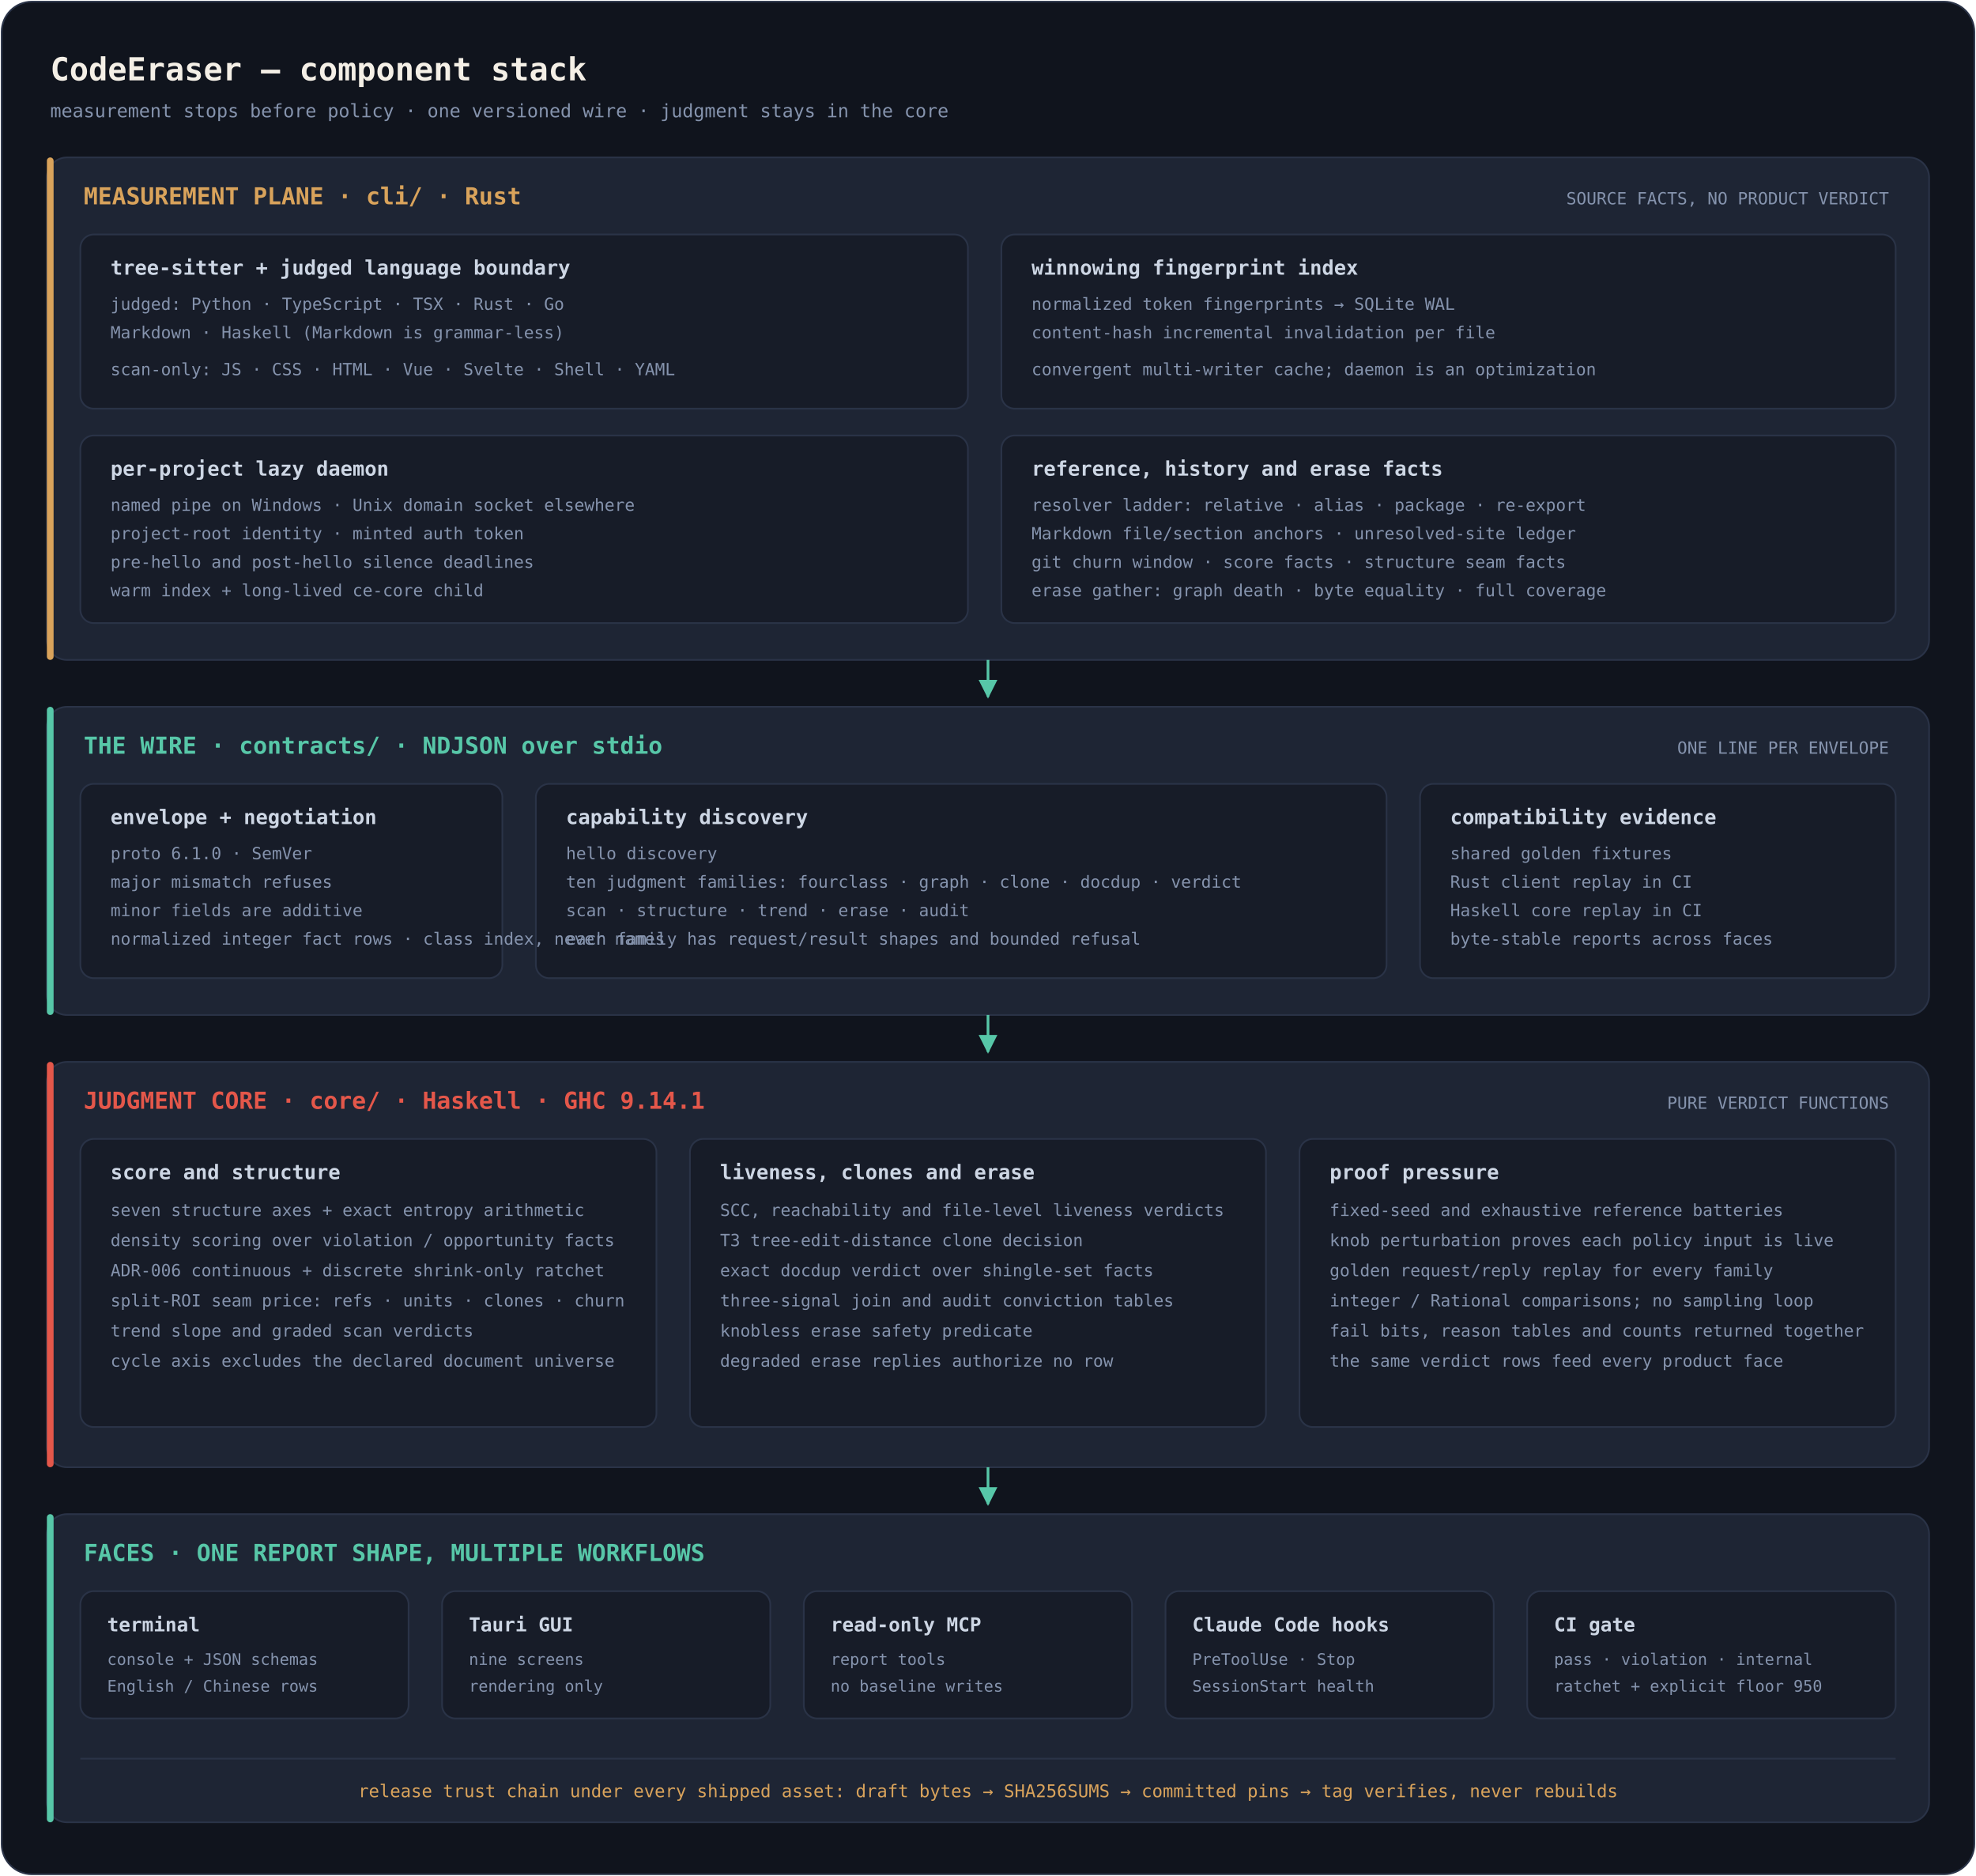
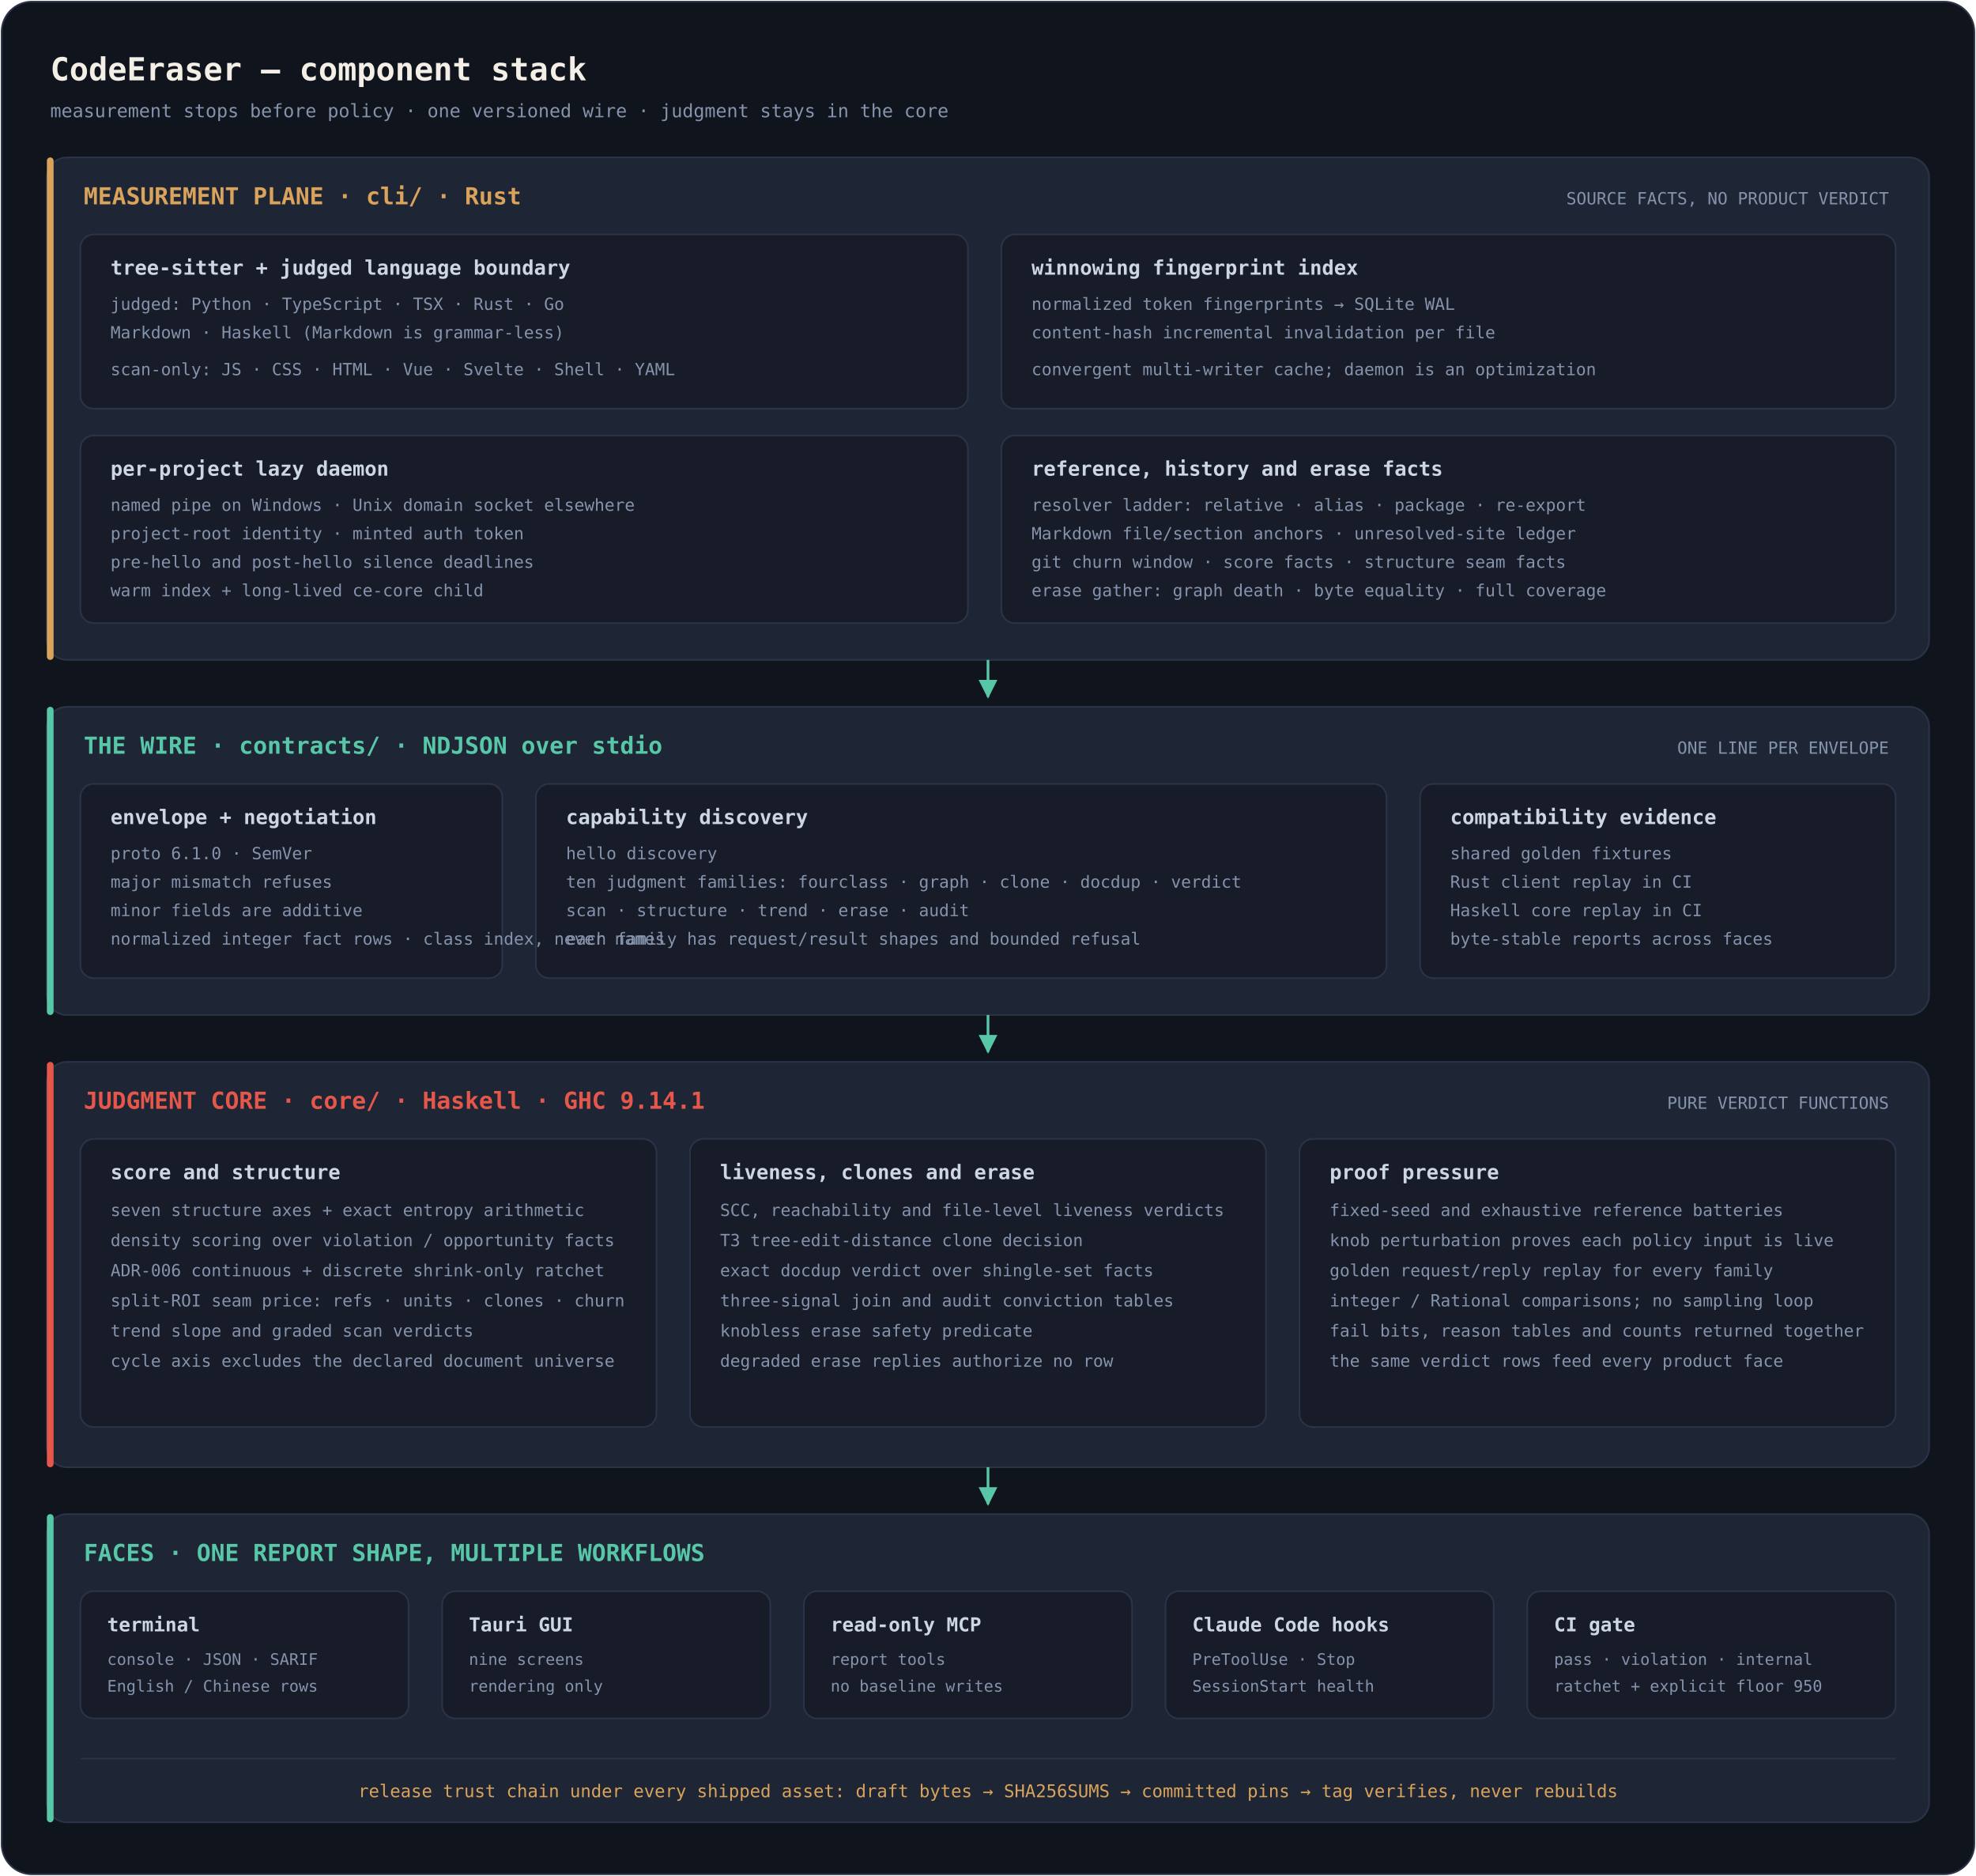
<svg xmlns="http://www.w3.org/2000/svg" viewBox="0 0 1180 1120" role="img" aria-label="CodeEraser stack: Rust measurement, an NDJSON wire, Haskell judgment, product faces, and the release pin chain">
  <defs>
    <marker id="arrow" viewBox="0 0 10 10" refX="9" refY="5" markerWidth="7" markerHeight="7" orient="auto">
      <path d="M0 0 L10 5 L0 10 z" fill="#57c7a8" />
    </marker>
  </defs>
  <rect x="1" y="1" width="1178" height="1118" rx="18" fill="#10141d" stroke="#2a3347" />
  <g font-family="ui-monospace, 'Cascadia Mono', Consolas, 'SF Mono', monospace">
    <text x="30" y="48" font-size="19" font-weight="600" fill="#f4efe6">CodeEraser — component stack</text>
    <text x="30" y="70" font-size="11" fill="#8593ad">measurement stops before policy · one versioned wire · judgment stays in the core</text>
    <g>
      <rect x="28" y="94" width="1124" height="300" rx="12" fill="#1e2534" stroke="#2a3347" />
      <rect x="28" y="94" width="4" height="300" rx="2" fill="#d9a35b" />
      <text x="50" y="122" font-size="14" font-weight="600" fill="#d9a35b">MEASUREMENT PLANE · cli/ · Rust</text>
      <text x="1128" y="122" font-size="10" text-anchor="end" fill="#8593ad">SOURCE FACTS, NO PRODUCT VERDICT</text>
      <g fill="#171c28" stroke="#2a3347">
        <rect x="48" y="140" width="530" height="104" rx="8" />
        <rect x="598" y="140" width="534" height="104" rx="8" />
        <rect x="48" y="260" width="530" height="112" rx="8" />
        <rect x="598" y="260" width="534" height="112" rx="8" />
      </g>
      <g font-size="12" font-weight="600" fill="#cdd6e4">
        <text x="66" y="164">tree-sitter + judged language boundary</text>
        <text x="616" y="164">winnowing fingerprint index</text>
        <text x="66" y="284">per-project lazy daemon</text>
        <text x="616" y="284">reference, history and erase facts</text>
      </g>
      <g font-size="10" fill="#8593ad">
        <text x="66" y="185">judged: Python · TypeScript · TSX · Rust · Go</text>
        <text x="66" y="202">Markdown · Haskell (Markdown is grammar-less)</text>
        <text x="66" y="224">scan-only: JS · CSS · HTML · Vue · Svelte · Shell · YAML</text>
        <text x="616" y="185">normalized token fingerprints → SQLite WAL</text>
        <text x="616" y="202">content-hash incremental invalidation per file</text>
        <text x="616" y="224">convergent multi-writer cache; daemon is an optimization</text>
        <text x="66" y="305">named pipe on Windows · Unix domain socket elsewhere</text>
        <text x="66" y="322">project-root identity · minted auth token</text>
        <text x="66" y="339">pre-hello and post-hello silence deadlines</text>
        <text x="66" y="356">warm index + long-lived ce-core child</text>
        <text x="616" y="305">resolver ladder: relative · alias · package · re-export</text>
        <text x="616" y="322">Markdown file/section anchors · unresolved-site ledger</text>
        <text x="616" y="339">git churn window · score facts · structure seam facts</text>
        <text x="616" y="356">erase gather: graph death · byte equality · full coverage</text>
      </g>
    </g>
    <path d="M590 394 V416" stroke="#57c7a8" stroke-width="1.6" marker-end="url(#arrow)" />
    <g>
      <rect x="28" y="422" width="1124" height="184" rx="12" fill="#1e2534" stroke="#2a3347" />
      <rect x="28" y="422" width="4" height="184" rx="2" fill="#57c7a8" />
      <text x="50" y="450" font-size="14" font-weight="600" fill="#57c7a8">THE WIRE · contracts/ · NDJSON over stdio</text>
      <text x="1128" y="450" font-size="10" text-anchor="end" fill="#8593ad">ONE LINE PER ENVELOPE</text>
      <g fill="#171c28" stroke="#2a3347">
        <rect x="48" y="468" width="252" height="116" rx="8" />
        <rect x="320" y="468" width="508" height="116" rx="8" />
        <rect x="848" y="468" width="284" height="116" rx="8" />
      </g>
      <g font-size="12" font-weight="600" fill="#cdd6e4">
        <text x="66" y="492">envelope + negotiation</text>
        <text x="338" y="492">capability discovery</text>
        <text x="866" y="492">compatibility evidence</text>
      </g>
      <g font-size="10" fill="#8593ad">
        <text x="66" y="513">proto 6.1.0 · SemVer</text>
        <text x="66" y="530">major mismatch refuses</text>
        <text x="66" y="547">minor fields are additive</text>
        <text x="66" y="564">normalized integer fact rows · class index, never names</text>
        <text x="338" y="513">hello discovery</text>
        <text x="338" y="530">ten judgment families: fourclass · graph · clone · docdup · verdict</text>
        <text x="338" y="547">scan · structure · trend · erase · audit</text>
        <text x="338" y="564">each family has request/result shapes and bounded refusal</text>
        <text x="866" y="513">shared golden fixtures</text>
        <text x="866" y="530">Rust client replay in CI</text>
        <text x="866" y="547">Haskell core replay in CI</text>
        <text x="866" y="564">byte-stable reports across faces</text>
      </g>
    </g>
    <path d="M590 606 V628" stroke="#57c7a8" stroke-width="1.6" marker-end="url(#arrow)" />
    <g>
      <rect x="28" y="634" width="1124" height="242" rx="12" fill="#1e2534" stroke="#2a3347" />
      <rect x="28" y="634" width="4" height="242" rx="2" fill="#e4574a" />
      <text x="50" y="662" font-size="14" font-weight="600" fill="#e4574a">JUDGMENT CORE · core/ · Haskell · GHC 9.14.1</text>
      <text x="1128" y="662" font-size="10" text-anchor="end" fill="#8593ad">PURE VERDICT FUNCTIONS</text>
      <g fill="#171c28" stroke="#2a3347">
        <rect x="48" y="680" width="344" height="172" rx="8" />
        <rect x="412" y="680" width="344" height="172" rx="8" />
        <rect x="776" y="680" width="356" height="172" rx="8" />
      </g>
      <g font-size="12" font-weight="600" fill="#cdd6e4">
        <text x="66" y="704">score and structure</text>
        <text x="430" y="704">liveness, clones and erase</text>
        <text x="794" y="704">proof pressure</text>
      </g>
      <g font-size="10" fill="#8593ad">
        <text x="66" y="726">seven structure axes + exact entropy arithmetic</text>
        <text x="66" y="744">density scoring over violation / opportunity facts</text>
        <text x="66" y="762">ADR-006 continuous + discrete shrink-only ratchet</text>
        <text x="66" y="780">split-ROI seam price: refs · units · clones · churn</text>
        <text x="66" y="798">trend slope and graded scan verdicts</text>
        <text x="66" y="816">cycle axis excludes the declared document universe</text>
        <text x="430" y="726">SCC, reachability and file-level liveness verdicts</text>
        <text x="430" y="744">T3 tree-edit-distance clone decision</text>
        <text x="430" y="762">exact docdup verdict over shingle-set facts</text>
        <text x="430" y="780">three-signal join and audit conviction tables</text>
        <text x="430" y="798">knobless erase safety predicate</text>
        <text x="430" y="816">degraded erase replies authorize no row</text>
        <text x="794" y="726">fixed-seed and exhaustive reference batteries</text>
        <text x="794" y="744">knob perturbation proves each policy input is live</text>
        <text x="794" y="762">golden request/reply replay for every family</text>
        <text x="794" y="780">integer / Rational comparisons; no sampling loop</text>
        <text x="794" y="798">fail bits, reason tables and counts returned together</text>
        <text x="794" y="816">the same verdict rows feed every product face</text>
      </g>
    </g>
    <path d="M590 876 V898" stroke="#57c7a8" stroke-width="1.6" marker-end="url(#arrow)" />
    <g>
      <rect x="28" y="904" width="1124" height="184" rx="12" fill="#1e2534" stroke="#2a3347" />
      <rect x="28" y="904" width="4" height="184" rx="2" fill="#57c7a8" />
      <text x="50" y="932" font-size="14" font-weight="600" fill="#57c7a8">FACES · ONE REPORT SHAPE, MULTIPLE WORKFLOWS</text>
      <g fill="#171c28" stroke="#2a3347">
        <rect x="48" y="950" width="196" height="76" rx="8" />
        <rect x="264" y="950" width="196" height="76" rx="8" />
        <rect x="480" y="950" width="196" height="76" rx="8" />
        <rect x="696" y="950" width="196" height="76" rx="8" />
        <rect x="912" y="950" width="220" height="76" rx="8" />
      </g>
      <g font-size="11.5" font-weight="600" fill="#cdd6e4">
        <text x="64" y="974">terminal</text>
        <text x="280" y="974">Tauri GUI</text>
        <text x="496" y="974">read-only MCP</text>
        <text x="712" y="974">Claude Code hooks</text>
        <text x="928" y="974">CI gate</text>
      </g>
      <g font-size="9.5" fill="#8593ad">
-         <text x="64" y="994">console + JSON schemas</text>
+         <text x="64" y="994">console · JSON · SARIF</text>
        <text x="64" y="1010">English / Chinese rows</text>
        <text x="280" y="994">nine screens</text>
        <text x="280" y="1010">rendering only</text>
        <text x="496" y="994">report tools</text>
        <text x="496" y="1010">no baseline writes</text>
        <text x="712" y="994">PreToolUse · Stop</text>
        <text x="712" y="1010">SessionStart health</text>
        <text x="928" y="994">pass · violation · internal</text>
        <text x="928" y="1010">ratchet + explicit floor 950</text>
      </g>
      <line x1="48" y1="1050" x2="1132" y2="1050" stroke="#2a3347" />
      <text x="590" y="1073" text-anchor="middle" font-size="10.5" fill="#d9a35b">release trust chain under every shipped asset: draft bytes → SHA256SUMS → committed pins → tag verifies, never rebuilds</text>
    </g>
  </g>
</svg>
